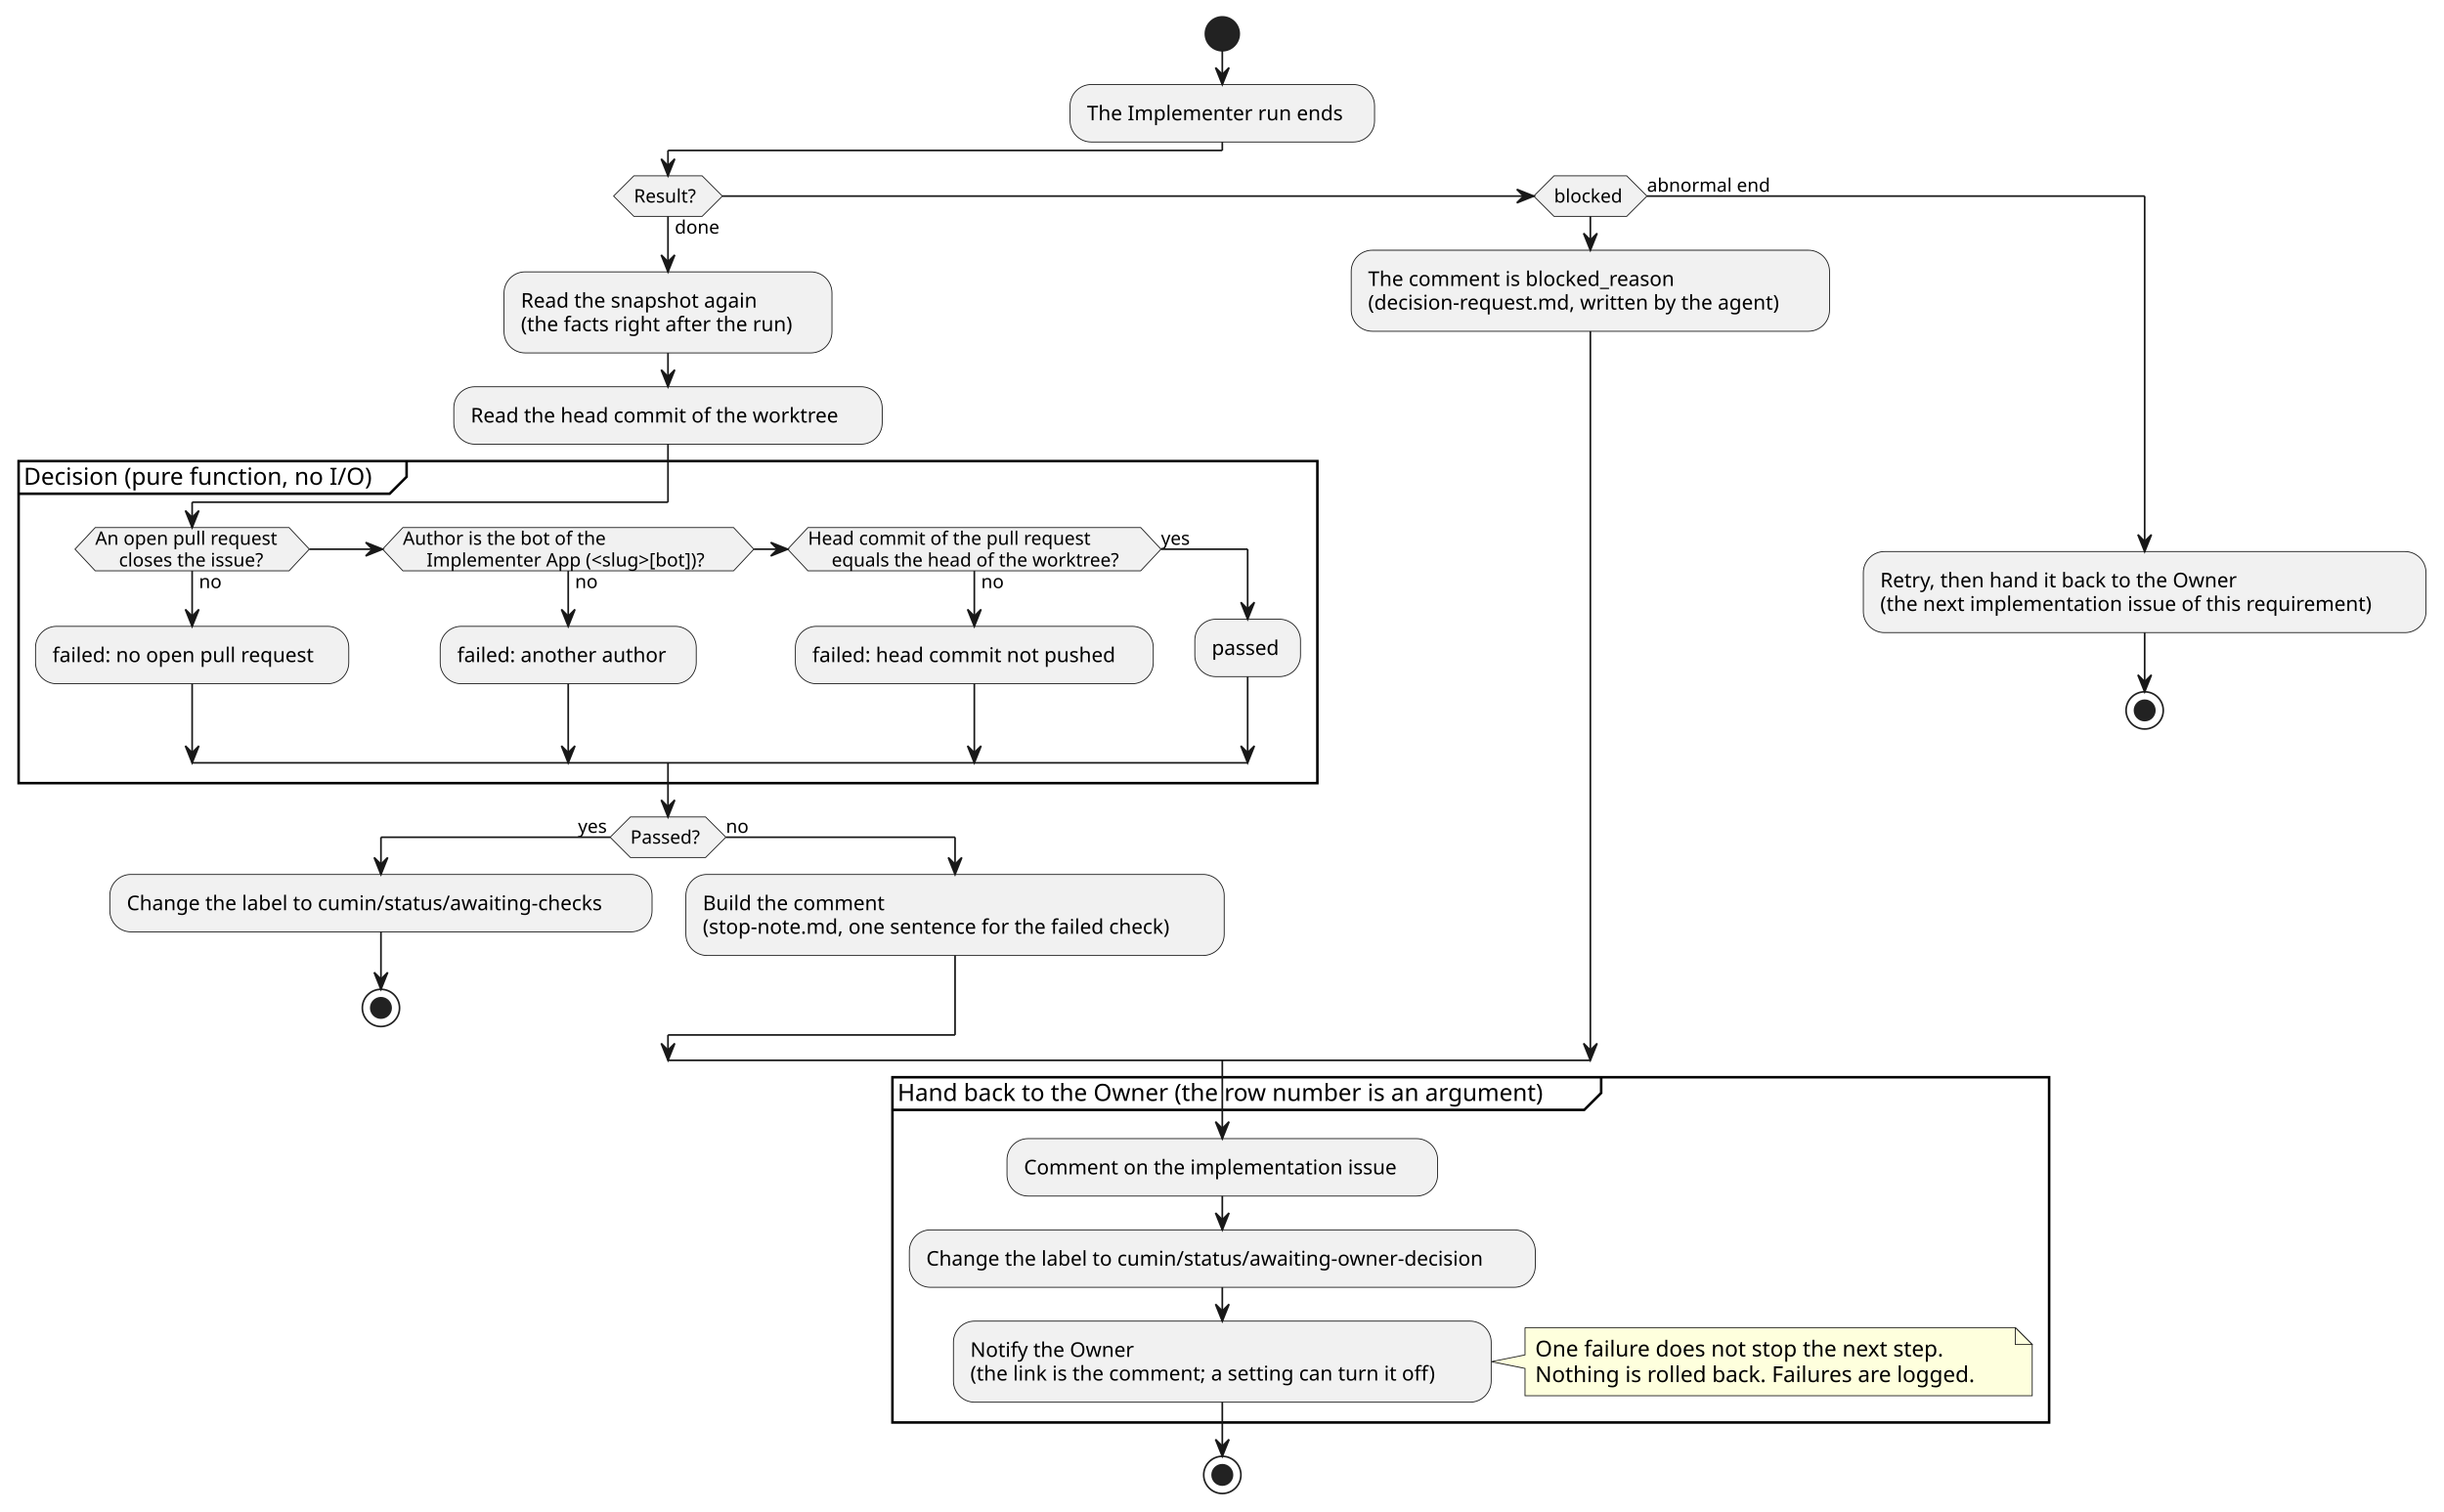
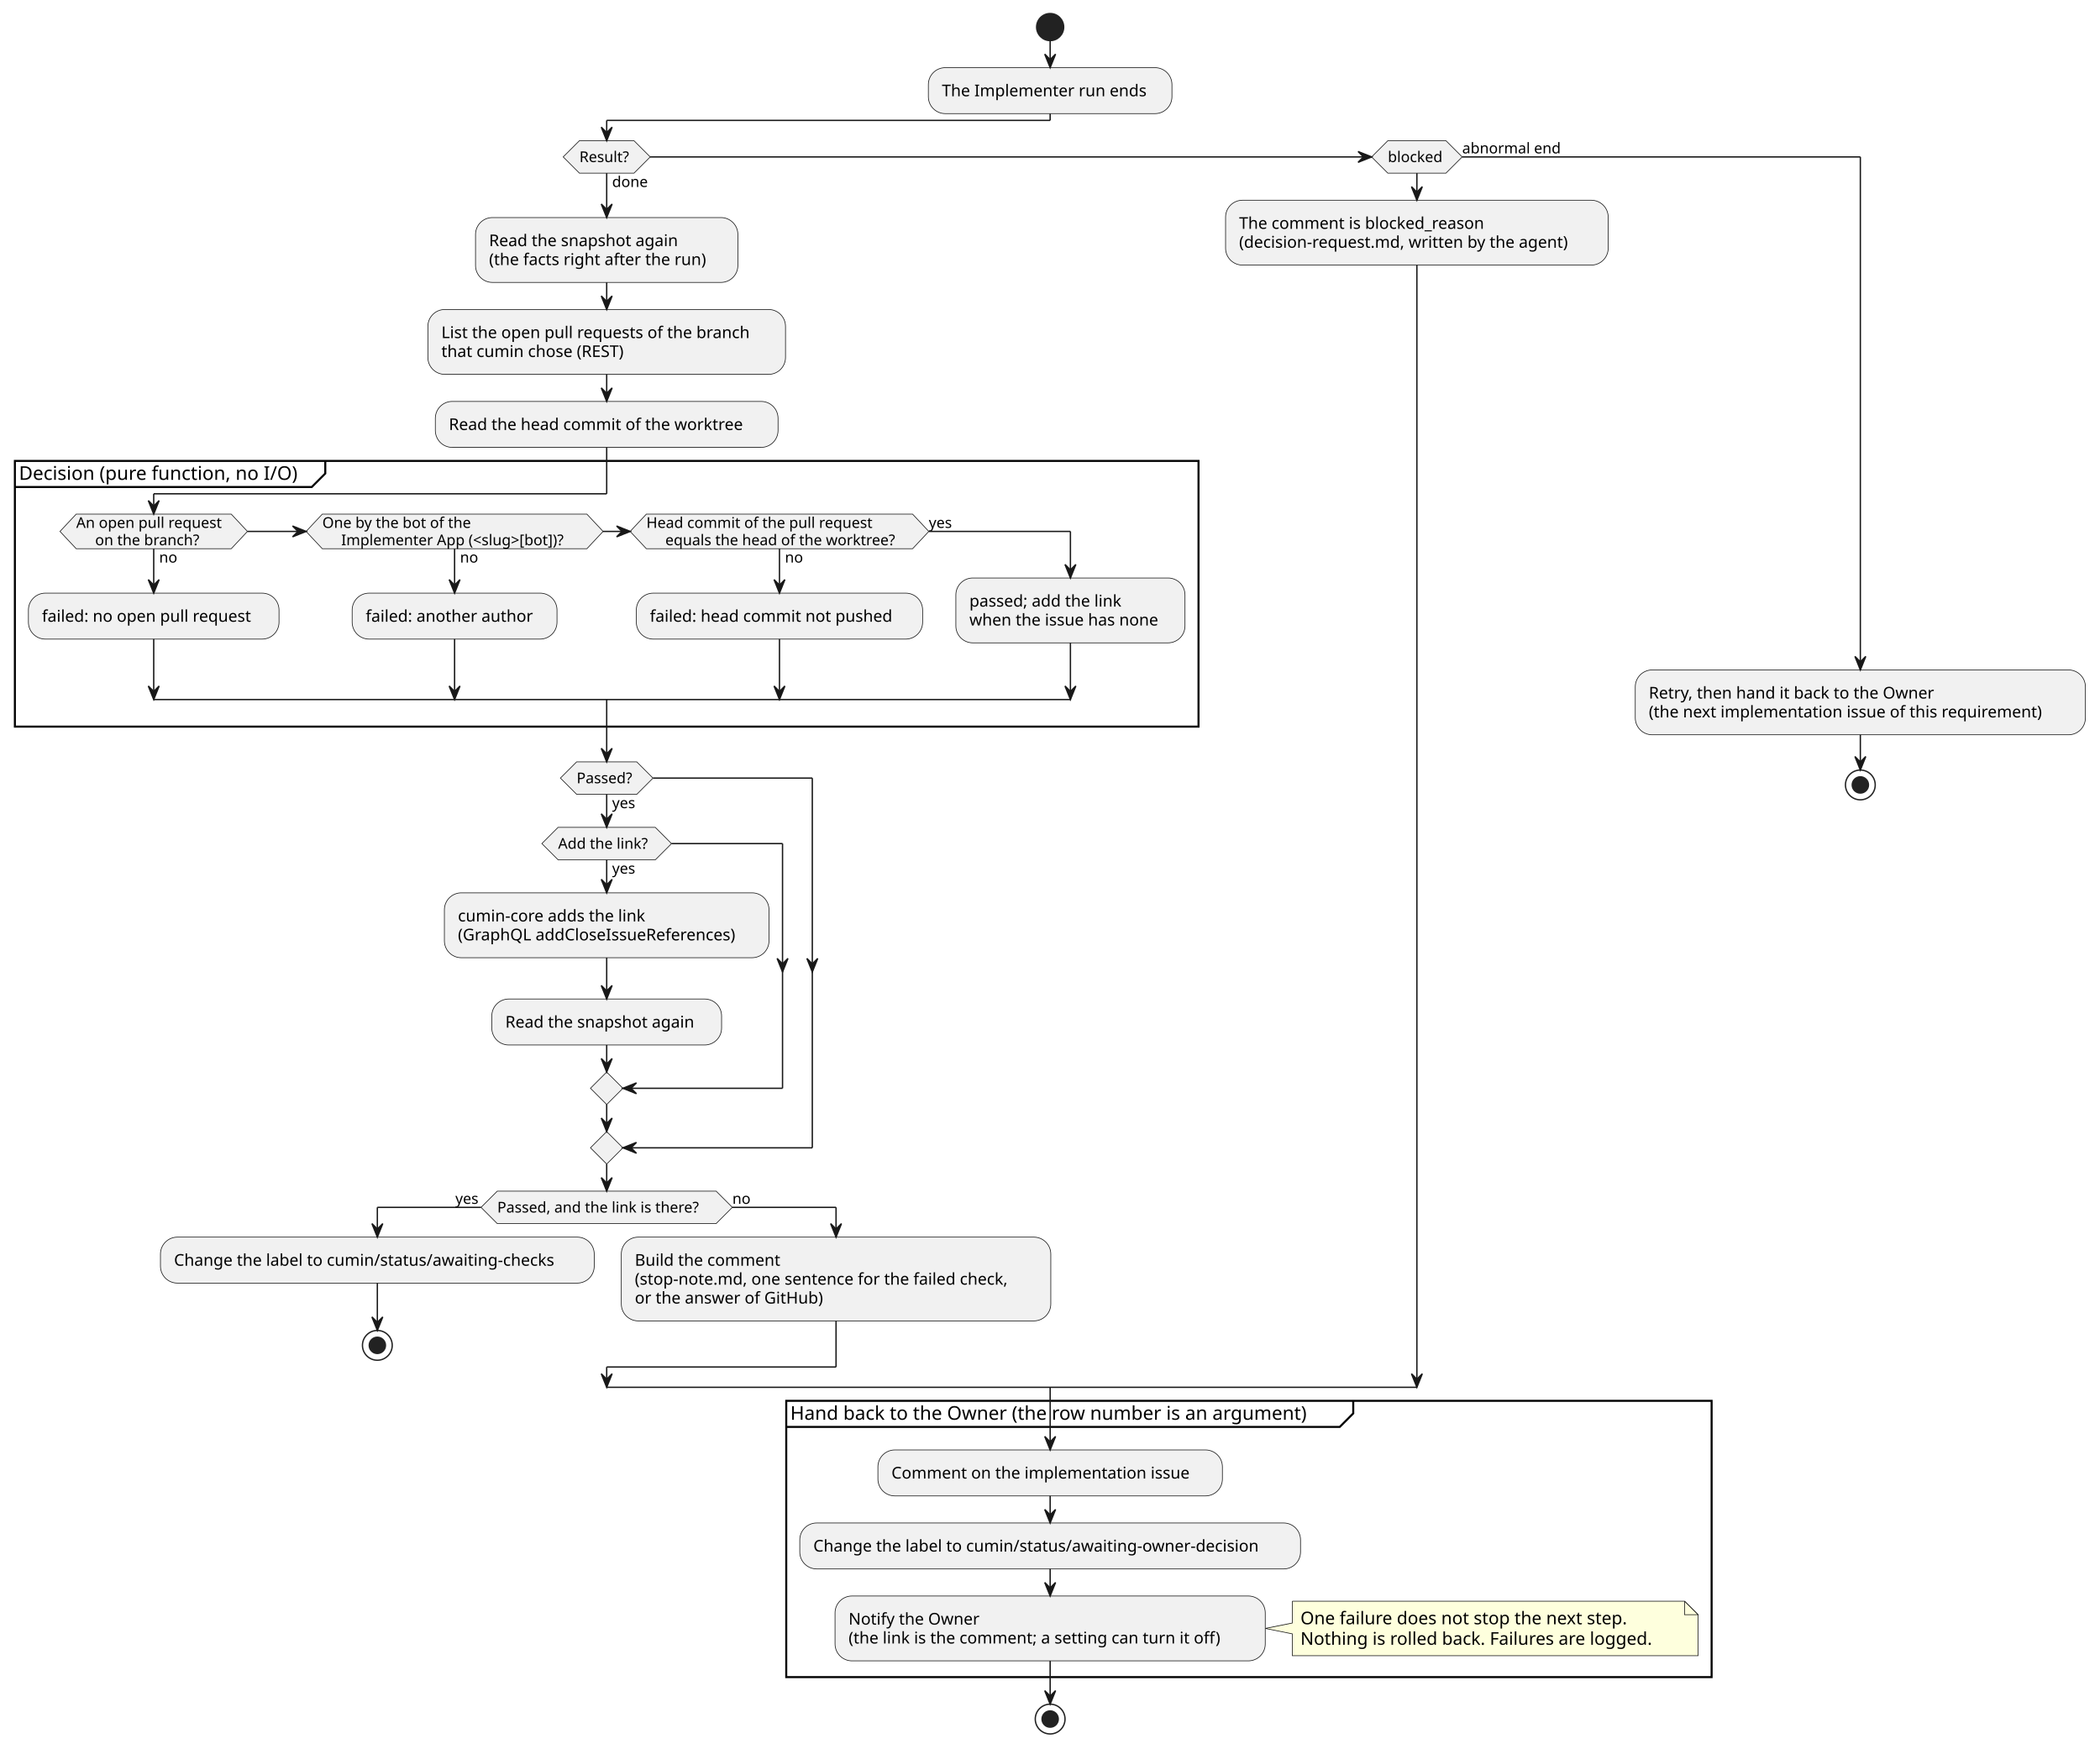
- <svg xmlns="http://www.w3.org/2000/svg" contentStyleType="text/css" data-diagram-type="ACTIVITY" height="894px" preserveAspectRatio="none" style="width:1445px;height:894px;background:#FFFFFF;" version="1.1" viewBox="0 0 1445 894" width="1445px" zoomAndPan="magnify">
+ <svg xmlns="http://www.w3.org/2000/svg" contentStyleType="text/css" data-diagram-type="ACTIVITY" height="1292px" preserveAspectRatio="none" style="width:1552px;height:1292px;background:#FFFFFF;" version="1.1" viewBox="0 0 1552 1292" width="1552px" zoomAndPan="magnify">
  <defs />
  <g>
-     <ellipse cx="722.683" cy="20" fill="#222222" rx="10" ry="10" style="stroke:#222222;stroke-width:1;" />
-     <rect fill="#F1F1F1" height="33.969" rx="12.5" ry="12.5" style="stroke:#181818;stroke-width:0.5;" width="180.025" x="632.67" y="50" />
-     <text fill="#000000" font-family="sans-serif" font-size="12" lengthAdjust="spacing" textLength="160.025" x="642.67" y="71.139">The Implementer run ends</text>
-     <polygon fill="#F1F1F1" points="374.789,103.969,415.11,103.969,427.11,115.969,415.11,127.969,374.789,127.969,362.789,115.969,374.789,103.969" style="stroke:#181818;stroke-width:0.5;" />
-     <text fill="#000000" font-family="sans-serif" font-size="11" lengthAdjust="spacing" textLength="27.452" x="398.95" y="138.179">done</text>
-     <text fill="#000000" font-family="sans-serif" font-size="11" lengthAdjust="spacing" textLength="40.321" x="374.789" y="119.777">Result?</text>
-     <rect fill="#F1F1F1" height="47.938" rx="12.5" ry="12.5" style="stroke:#181818;stroke-width:0.5;" width="193.894" x="298.002" y="160.773" />
-     <text fill="#000000" font-family="sans-serif" font-size="12" lengthAdjust="spacing" textLength="149.824" x="308.002" y="181.912">Read the snapshot again</text>
-     <text fill="#000000" font-family="sans-serif" font-size="12" lengthAdjust="spacing" textLength="173.894" x="308.002" y="195.881">(the facts right after the run)</text>
-     <rect fill="#F1F1F1" height="33.969" rx="12.5" ry="12.5" style="stroke:#181818;stroke-width:0.5;" width="253.291" x="268.304" y="228.711" />
-     <text fill="#000000" font-family="sans-serif" font-size="12" lengthAdjust="spacing" textLength="233.291" x="278.304" y="249.85">Read the head commit of the worktree</text>
-     <rect fill="none" height="190.438" style="stroke:#000000;stroke-width:1.5;" width="767.899" x="11" y="272.68" />
-     <path d="M240.399,272.68 L240.399,281.977 L230.399,291.977 L11,291.977" fill="none" style="stroke:#000000;stroke-width:1.5;" />
-     <text fill="#000000" font-family="sans-serif" font-size="14" lengthAdjust="spacing" textLength="219.399" x="14" y="286.675">Decision (pure function, no I/O)</text>
-     <polygon fill="#F1F1F1" points="56.325,311.977,170.886,311.977,182.886,324.781,170.886,337.586,56.325,337.586,44.325,324.781,56.325,311.977" style="stroke:#181818;stroke-width:0.5;" />
-     <text fill="#000000" font-family="sans-serif" font-size="11" lengthAdjust="spacing" textLength="13.702" x="117.606" y="347.796">no</text>
-     <text fill="#000000" font-family="sans-serif" font-size="11" lengthAdjust="spacing" textLength="114.56" x="56.325" y="322.187">An open pull request</text>
-     <text fill="#000000" font-family="sans-serif" font-size="11" lengthAdjust="spacing" textLength="93.205" x="70.312" y="334.992">closes the issue?</text>
-     <rect fill="#F1F1F1" height="33.969" rx="12.5" ry="12.5" style="stroke:#181818;stroke-width:0.5;" width="185.211" x="21" y="370.391" />
-     <text fill="#000000" font-family="sans-serif" font-size="12" lengthAdjust="spacing" textLength="165.211" x="31" y="391.529">failed: no open pull request</text>
-     <polygon fill="#F1F1F1" points="238.211,311.977,433.708,311.977,445.708,324.781,433.708,337.586,238.211,337.586,226.211,324.781,238.211,311.977" style="stroke:#181818;stroke-width:0.5;" />
-     <text fill="#000000" font-family="sans-serif" font-size="11" lengthAdjust="spacing" textLength="13.702" x="339.959" y="347.796">no</text>
-     <text fill="#000000" font-family="sans-serif" font-size="11" lengthAdjust="spacing" textLength="128.036" x="238.211" y="322.187">Author is the bot of the</text>
-     <text fill="#000000" font-family="sans-serif" font-size="11" lengthAdjust="spacing" textLength="181.511" x="252.197" y="334.992">Implementer App (&lt;slug&gt;[bot])?</text>
-     <rect fill="#F1F1F1" height="33.969" rx="12.5" ry="12.5" style="stroke:#181818;stroke-width:0.5;" width="151.391" x="260.264" y="370.391" />
-     <text fill="#000000" font-family="sans-serif" font-size="12" lengthAdjust="spacing" textLength="131.391" x="270.264" y="391.529">failed: another author</text>
-     <polygon fill="#F1F1F1" points="477.708,311.977,674.424,311.977,686.424,324.781,674.424,337.586,477.708,337.586,465.708,324.781,477.708,311.977" style="stroke:#181818;stroke-width:0.5;" />
-     <text fill="#000000" font-family="sans-serif" font-size="11" lengthAdjust="spacing" textLength="13.702" x="580.066" y="347.796">no</text>
-     <text fill="#000000" font-family="sans-serif" font-size="11" lengthAdjust="spacing" textLength="178.6" x="477.708" y="322.187">Head commit of the pull request</text>
-     <text fill="#000000" font-family="sans-serif" font-size="11" lengthAdjust="spacing" textLength="182.73" x="491.694" y="334.992">equals the head of the worktree?</text>
-     <text fill="#000000" font-family="sans-serif" font-size="11" lengthAdjust="spacing" textLength="19.008" x="686.424" y="322.187">yes</text>
-     <rect fill="#F1F1F1" height="33.969" rx="12.5" ry="12.5" style="stroke:#181818;stroke-width:0.5;" width="211.596" x="470.268" y="370.391" />
-     <text fill="#000000" font-family="sans-serif" font-size="12" lengthAdjust="spacing" textLength="191.596" x="480.268" y="391.529">failed: head commit not pushed</text>
-     <rect fill="#F1F1F1" height="33.969" rx="12.5" ry="12.5" style="stroke:#181818;stroke-width:0.5;" width="62.475" x="706.424" y="366.184" />
-     <text fill="#000000" font-family="sans-serif" font-size="12" lengthAdjust="spacing" textLength="42.475" x="716.424" y="387.322">passed</text>
-     <polygon fill="#F1F1F1" points="372.737,483.117,417.162,483.117,429.162,495.117,417.162,507.117,372.737,507.117,360.737,495.117,372.737,483.117" style="stroke:#181818;stroke-width:0.5;" />
-     <text fill="#000000" font-family="sans-serif" font-size="11" lengthAdjust="spacing" textLength="44.424" x="372.737" y="498.925">Passed?</text>
-     <text fill="#000000" font-family="sans-serif" font-size="11" lengthAdjust="spacing" textLength="19.008" x="341.729" y="492.523">yes</text>
-     <text fill="#000000" font-family="sans-serif" font-size="11" lengthAdjust="spacing" textLength="13.702" x="429.162" y="492.523">no</text>
-     <rect fill="#F1F1F1" height="33.969" rx="12.5" ry="12.5" style="stroke:#181818;stroke-width:0.5;" width="320.586" x="64.939" y="517.117" />
-     <text fill="#000000" font-family="sans-serif" font-size="12" lengthAdjust="spacing" textLength="300.586" x="74.939" y="538.256">Change the label to cumin/status/awaiting-checks</text>
-     <ellipse cx="225.232" cy="596.055" fill="none" rx="11" ry="11" style="stroke:#222222;stroke-width:1;" />
-     <ellipse cx="225.232" cy="596.055" fill="#222222" rx="6" ry="6" style="stroke:#222222;stroke-width:1;" />
-     <rect fill="#F1F1F1" height="47.938" rx="12.5" ry="12.5" style="stroke:#181818;stroke-width:0.5;" width="318.283" x="405.525" y="517.117" />
-     <text fill="#000000" font-family="sans-serif" font-size="12" lengthAdjust="spacing" textLength="114.457" x="415.525" y="538.256">Build the comment</text>
-     <text fill="#000000" font-family="sans-serif" font-size="12" lengthAdjust="spacing" textLength="298.283" x="415.525" y="552.225">(stop-note.md, one sentence for the failed check)</text>
-     <polygon fill="#F1F1F1" points="918.824,103.969,961.761,103.969,973.761,115.969,961.761,127.969,918.824,127.969,906.824,115.969,918.824,103.969" style="stroke:#181818;stroke-width:0.5;" />
-     <text fill="#000000" font-family="sans-serif" font-size="11" lengthAdjust="spacing" textLength="42.937" x="918.824" y="119.777">blocked</text>
-     <text fill="#000000" font-family="sans-serif" font-size="11" lengthAdjust="spacing" textLength="76.678" x="973.761" y="113.374">abnormal end</text>
-     <rect fill="#F1F1F1" height="47.938" rx="12.5" ry="12.5" style="stroke:#181818;stroke-width:0.5;" width="282.787" x="798.899" y="147.969" />
-     <text fill="#000000" font-family="sans-serif" font-size="12" lengthAdjust="spacing" textLength="194.068" x="808.899" y="169.107">The comment is blocked_reason</text>
-     <text fill="#000000" font-family="sans-serif" font-size="12" lengthAdjust="spacing" textLength="262.787" x="808.899" y="183.076">(decision-request.md, written by the agent)</text>
-     <rect fill="#F1F1F1" height="47.938" rx="12.5" ry="12.5" style="stroke:#181818;stroke-width:0.5;" width="332.68" x="1101.686" y="326.18" />
-     <text fill="#000000" font-family="sans-serif" font-size="12" lengthAdjust="spacing" textLength="227.935" x="1111.686" y="347.318">Retry, then hand it back to the Owner</text>
-     <text fill="#000000" font-family="sans-serif" font-size="12" lengthAdjust="spacing" textLength="312.68" x="1111.686" y="361.287">(the next implementation issue of this requirement)</text>
-     <ellipse cx="1268.026" cy="420.117" fill="none" rx="11" ry="11" style="stroke:#222222;stroke-width:1;" />
-     <ellipse cx="1268.026" cy="420.117" fill="#222222" rx="6" ry="6" style="stroke:#222222;stroke-width:1;" />
-     <rect fill="none" height="204.172" style="stroke:#000000;stroke-width:1.5;" width="683.89" x="527.646" y="637.055" />
-     <path d="M946.681,637.055 L946.681,646.352 L936.681,656.352 L527.646,656.352" fill="none" style="stroke:#000000;stroke-width:1.5;" />
-     <text fill="#000000" font-family="sans-serif" font-size="14" lengthAdjust="spacing" textLength="409.035" x="530.646" y="651.05">Hand back to the Owner (the row number is an argument)</text>
-     <rect fill="#F1F1F1" height="33.969" rx="12.5" ry="12.5" style="stroke:#181818;stroke-width:0.5;" width="254.598" x="595.384" y="673.352" />
-     <text fill="#000000" font-family="sans-serif" font-size="12" lengthAdjust="spacing" textLength="234.598" x="605.384" y="694.49">Comment on the implementation issue</text>
-     <rect fill="#F1F1F1" height="33.969" rx="12.5" ry="12.5" style="stroke:#181818;stroke-width:0.5;" width="370.074" x="537.646" y="727.32" />
-     <text fill="#000000" font-family="sans-serif" font-size="12" lengthAdjust="spacing" textLength="350.074" x="547.646" y="748.459">Change the label to cumin/status/awaiting-owner-decision</text>
-     <path d="M901.658,785.125 L901.658,801.258 L881.658,805.258 L901.658,809.258 L901.658,825.391 A0,0 0 0 0 901.658,825.391 L1201.535,825.391 A0,0 0 0 0 1201.535,825.391 L1201.535,795.125 L1191.535,785.125 L901.658,785.125 A0,0 0 0 0 901.658,785.125" fill="#FEFFDD" style="stroke:#181818;stroke-width:0.5;" />
-     <path d="M1191.535,785.125 L1191.535,795.125 L1201.535,795.125 L1191.535,785.125" fill="#FEFFDD" style="stroke:#181818;stroke-width:0.5;" />
-     <text fill="#000000" font-family="sans-serif" font-size="13" lengthAdjust="spacing" textLength="259.702" x="907.658" y="802.192">One failure does not stop the next step.</text>
-     <text fill="#000000" font-family="sans-serif" font-size="13" lengthAdjust="spacing" textLength="278.878" x="907.658" y="817.325">Nothing is rolled back. Failures are logged.</text>
-     <rect fill="#F1F1F1" height="47.938" rx="12.5" ry="12.5" style="stroke:#181818;stroke-width:0.5;" width="317.949" x="563.708" y="781.289" />
-     <text fill="#000000" font-family="sans-serif" font-size="12" lengthAdjust="spacing" textLength="102.188" x="573.708" y="802.428">Notify the Owner</text>
-     <text fill="#000000" font-family="sans-serif" font-size="12" lengthAdjust="spacing" textLength="297.949" x="573.708" y="816.396">(the link is the comment; a setting can turn it off)</text>
-     <ellipse cx="722.683" cy="872.227" fill="none" rx="11" ry="11" style="stroke:#222222;stroke-width:1;" />
-     <ellipse cx="722.683" cy="872.227" fill="#222222" rx="6" ry="6" style="stroke:#222222;stroke-width:1;" />
-     <line style="stroke:#181818;stroke-width:1;" x1="722.683" x2="722.683" y1="30" y2="50" />
-     <polygon fill="#181818" points="718.683,40,722.683,50,726.683,40,722.683,44" style="stroke:#181818;stroke-width:1;" />
-     <line style="stroke:#181818;stroke-width:1;" x1="394.95" x2="394.95" y1="208.711" y2="228.711" />
-     <polygon fill="#181818" points="390.95,218.711,394.95,228.711,398.95,218.711,394.95,222.711" style="stroke:#181818;stroke-width:1;" />
-     <line style="stroke:#181818;stroke-width:1;" x1="113.606" x2="113.606" y1="337.586" y2="370.391" />
-     <polygon fill="#181818" points="109.606,360.391,113.606,370.391,117.606,360.391,113.606,364.391" style="stroke:#181818;stroke-width:1;" />
-     <line style="stroke:#181818;stroke-width:1;" x1="113.606" x2="113.606" y1="404.359" y2="451.117" />
-     <polygon fill="#181818" points="109.606,441.117,113.606,451.117,117.606,441.117,113.606,445.117" style="stroke:#181818;stroke-width:1;" />
-     <line style="stroke:#181818;stroke-width:1;" x1="335.959" x2="335.959" y1="337.586" y2="370.391" />
-     <polygon fill="#181818" points="331.959,360.391,335.959,370.391,339.959,360.391,335.959,364.391" style="stroke:#181818;stroke-width:1;" />
-     <line style="stroke:#181818;stroke-width:1;" x1="335.959" x2="335.959" y1="404.359" y2="451.117" />
-     <polygon fill="#181818" points="331.959,441.117,335.959,451.117,339.959,441.117,335.959,445.117" style="stroke:#181818;stroke-width:1;" />
-     <line style="stroke:#181818;stroke-width:1;" x1="576.066" x2="576.066" y1="337.586" y2="370.391" />
-     <polygon fill="#181818" points="572.066,360.391,576.066,370.391,580.066,360.391,576.066,364.391" style="stroke:#181818;stroke-width:1;" />
-     <line style="stroke:#181818;stroke-width:1;" x1="576.066" x2="576.066" y1="404.359" y2="451.117" />
-     <polygon fill="#181818" points="572.066,441.117,576.066,451.117,580.066,441.117,576.066,445.117" style="stroke:#181818;stroke-width:1;" />
-     <line style="stroke:#181818;stroke-width:1;" x1="182.886" x2="226.211" y1="324.781" y2="324.781" />
-     <polygon fill="#181818" points="216.211,320.781,226.211,324.781,216.211,328.781,220.211,324.781" style="stroke:#181818;stroke-width:1;" />
-     <line style="stroke:#181818;stroke-width:1;" x1="445.708" x2="465.708" y1="324.781" y2="324.781" />
-     <polygon fill="#181818" points="455.708,320.781,465.708,324.781,455.708,328.781,459.708,324.781" style="stroke:#181818;stroke-width:1;" />
-     <line style="stroke:#181818;stroke-width:1;" x1="394.95" x2="394.95" y1="262.68" y2="296.977" />
-     <line style="stroke:#181818;stroke-width:1;" x1="394.95" x2="113.606" y1="296.977" y2="296.977" />
-     <line style="stroke:#181818;stroke-width:1;" x1="113.606" x2="113.606" y1="296.977" y2="311.977" />
-     <polygon fill="#181818" points="109.606,301.977,113.606,311.977,117.606,301.977,113.606,305.977" style="stroke:#181818;stroke-width:1;" />
-     <line style="stroke:#181818;stroke-width:1;" x1="686.424" x2="737.662" y1="324.781" y2="324.781" />
-     <line style="stroke:#181818;stroke-width:1;" x1="737.662" x2="737.662" y1="324.781" y2="366.184" />
-     <polygon fill="#181818" points="733.662,356.184,737.662,366.184,741.662,356.184,737.662,360.184" style="stroke:#181818;stroke-width:1;" />
-     <line style="stroke:#181818;stroke-width:1;" x1="737.662" x2="737.662" y1="400.152" y2="451.117" />
-     <polygon fill="#181818" points="733.662,441.117,737.662,451.117,741.662,441.117,737.662,445.117" style="stroke:#181818;stroke-width:1;" />
-     <line style="stroke:#181818;stroke-width:1;" x1="113.606" x2="737.662" y1="451.117" y2="451.117" />
-     <line style="stroke:#181818;stroke-width:1;" x1="225.232" x2="225.232" y1="551.086" y2="585.055" />
-     <polygon fill="#181818" points="221.232,575.055,225.232,585.055,229.232,575.055,225.232,579.055" style="stroke:#181818;stroke-width:1;" />
-     <line style="stroke:#181818;stroke-width:1;" x1="360.737" x2="225.232" y1="495.117" y2="495.117" />
-     <line style="stroke:#181818;stroke-width:1;" x1="225.232" x2="225.232" y1="495.117" y2="517.117" />
-     <polygon fill="#181818" points="221.232,507.117,225.232,517.117,229.232,507.117,225.232,511.117" style="stroke:#181818;stroke-width:1;" />
-     <line style="stroke:#181818;stroke-width:1;" x1="429.162" x2="564.667" y1="495.117" y2="495.117" />
-     <line style="stroke:#181818;stroke-width:1;" x1="564.667" x2="564.667" y1="495.117" y2="517.117" />
-     <polygon fill="#181818" points="560.667,507.117,564.667,517.117,568.667,507.117,564.667,511.117" style="stroke:#181818;stroke-width:1;" />
-     <line style="stroke:#181818;stroke-width:1;" x1="564.667" x2="564.667" y1="565.055" y2="612.055" />
-     <line style="stroke:#181818;stroke-width:1;" x1="564.667" x2="394.95" y1="612.055" y2="612.055" />
-     <line style="stroke:#181818;stroke-width:1;" x1="394.95" x2="394.95" y1="612.055" y2="627.055" />
-     <polygon fill="#181818" points="390.95,617.055,394.95,627.055,398.95,617.055,394.95,621.055" style="stroke:#181818;stroke-width:1;" />
-     <line style="stroke:#181818;stroke-width:1;" x1="394.95" x2="394.95" y1="451.117" y2="483.117" />
-     <polygon fill="#181818" points="390.95,473.117,394.95,483.117,398.95,473.117,394.95,477.117" style="stroke:#181818;stroke-width:1;" />
-     <line style="stroke:#181818;stroke-width:1;" x1="1268.026" x2="1268.026" y1="374.117" y2="409.117" />
-     <polygon fill="#181818" points="1264.026,399.117,1268.026,409.117,1272.026,399.117,1268.026,403.117" style="stroke:#181818;stroke-width:1;" />
-     <line style="stroke:#181818;stroke-width:1;" x1="394.95" x2="394.95" y1="127.969" y2="160.773" />
-     <polygon fill="#181818" points="390.95,150.773,394.95,160.773,398.95,150.773,394.95,154.773" style="stroke:#181818;stroke-width:1;" />
-     <line style="stroke:#181818;stroke-width:1;" x1="940.293" x2="940.293" y1="127.969" y2="147.969" />
-     <polygon fill="#181818" points="936.293,137.969,940.293,147.969,944.293,137.969,940.293,141.969" style="stroke:#181818;stroke-width:1;" />
-     <line style="stroke:#181818;stroke-width:1;" x1="940.293" x2="940.293" y1="195.906" y2="627.055" />
-     <polygon fill="#181818" points="936.293,617.055,940.293,627.055,944.293,617.055,940.293,621.055" style="stroke:#181818;stroke-width:1;" />
-     <line style="stroke:#181818;stroke-width:1;" x1="427.11" x2="906.824" y1="115.969" y2="115.969" />
-     <polygon fill="#181818" points="896.824,111.969,906.824,115.969,896.824,119.969,900.824,115.969" style="stroke:#181818;stroke-width:1;" />
-     <line style="stroke:#181818;stroke-width:1;" x1="722.683" x2="722.683" y1="83.969" y2="88.969" />
-     <line style="stroke:#181818;stroke-width:1;" x1="722.683" x2="394.95" y1="88.969" y2="88.969" />
-     <line style="stroke:#181818;stroke-width:1;" x1="394.95" x2="394.95" y1="88.969" y2="103.969" />
-     <polygon fill="#181818" points="390.95,93.969,394.95,103.969,398.95,93.969,394.95,97.969" style="stroke:#181818;stroke-width:1;" />
-     <line style="stroke:#181818;stroke-width:1;" x1="973.761" x2="1268.026" y1="115.969" y2="115.969" />
-     <line style="stroke:#181818;stroke-width:1;" x1="1268.026" x2="1268.026" y1="115.969" y2="326.18" />
-     <polygon fill="#181818" points="1264.026,316.18,1268.026,326.18,1272.026,316.18,1268.026,320.18" style="stroke:#181818;stroke-width:1;" />
-     <line style="stroke:#181818;stroke-width:1;" x1="394.95" x2="940.293" y1="627.055" y2="627.055" />
-     <line style="stroke:#181818;stroke-width:1;" x1="722.683" x2="722.683" y1="707.32" y2="727.32" />
-     <polygon fill="#181818" points="718.683,717.32,722.683,727.32,726.683,717.32,722.683,721.32" style="stroke:#181818;stroke-width:1;" />
-     <line style="stroke:#181818;stroke-width:1;" x1="722.683" x2="722.683" y1="761.289" y2="781.289" />
-     <polygon fill="#181818" points="718.683,771.289,722.683,781.289,726.683,771.289,722.683,775.289" style="stroke:#181818;stroke-width:1;" />
-     <line style="stroke:#181818;stroke-width:1;" x1="722.683" x2="722.683" y1="627.055" y2="673.352" />
-     <polygon fill="#181818" points="718.683,663.352,722.683,673.352,726.683,663.352,722.683,667.352" style="stroke:#181818;stroke-width:1;" />
-     <line style="stroke:#181818;stroke-width:1;" x1="722.683" x2="722.683" y1="829.227" y2="861.227" />
-     <polygon fill="#181818" points="718.683,851.227,722.683,861.227,726.683,851.227,722.683,855.227" style="stroke:#181818;stroke-width:1;" />
+     <ellipse cx="776.112" cy="20" fill="#222222" rx="10" ry="10" style="stroke:#222222;stroke-width:1;" />
+     <rect fill="#F1F1F1" height="33.969" rx="12.5" ry="12.5" style="stroke:#181818;stroke-width:0.5;" width="180.025" x="686.099" y="50" />
+     <text fill="#000000" font-family="sans-serif" font-size="12" lengthAdjust="spacing" textLength="160.025" x="696.099" y="71.139">The Implementer run ends</text>
+     <polygon fill="#F1F1F1" points="428.218,103.969,468.539,103.969,480.539,115.969,468.539,127.969,428.218,127.969,416.218,115.969,428.218,103.969" style="stroke:#181818;stroke-width:0.5;" />
+     <text fill="#000000" font-family="sans-serif" font-size="11" lengthAdjust="spacing" textLength="27.452" x="452.378" y="138.179">done</text>
+     <text fill="#000000" font-family="sans-serif" font-size="11" lengthAdjust="spacing" textLength="40.321" x="428.218" y="119.777">Result?</text>
+     <rect fill="#F1F1F1" height="47.938" rx="12.5" ry="12.5" style="stroke:#181818;stroke-width:0.5;" width="193.894" x="351.431" y="160.773" />
+     <text fill="#000000" font-family="sans-serif" font-size="12" lengthAdjust="spacing" textLength="149.824" x="361.431" y="181.912">Read the snapshot again</text>
+     <text fill="#000000" font-family="sans-serif" font-size="12" lengthAdjust="spacing" textLength="173.894" x="361.431" y="195.881">(the facts right after the run)</text>
+     <rect fill="#F1F1F1" height="47.938" rx="12.5" ry="12.5" style="stroke:#181818;stroke-width:0.5;" width="264.312" x="316.222" y="228.711" />
+     <text fill="#000000" font-family="sans-serif" font-size="12" lengthAdjust="spacing" textLength="244.312" x="326.222" y="249.85">List the open pull requests of the branch</text>
+     <text fill="#000000" font-family="sans-serif" font-size="12" lengthAdjust="spacing" textLength="148.055" x="326.222" y="263.818">that cumin chose (REST)</text>
+     <rect fill="#F1F1F1" height="33.969" rx="12.5" ry="12.5" style="stroke:#181818;stroke-width:0.5;" width="253.291" x="321.733" y="296.648" />
+     <text fill="#000000" font-family="sans-serif" font-size="12" lengthAdjust="spacing" textLength="233.291" x="331.733" y="317.787">Read the head commit of the worktree</text>
+     <rect fill="none" height="196.348" style="stroke:#000000;stroke-width:1.5;" width="874.756" x="11" y="340.617" />
+     <path d="M240.399,340.617 L240.399,349.914 L230.399,359.914 L11,359.914" fill="none" style="stroke:#000000;stroke-width:1.5;" />
+     <text fill="#000000" font-family="sans-serif" font-size="14" lengthAdjust="spacing" textLength="219.399" x="14" y="354.612">Decision (pure function, no I/O)</text>
+     <polygon fill="#F1F1F1" points="56.325,379.914,170.886,379.914,182.886,392.719,170.886,405.523,56.325,405.523,44.325,392.719,56.325,379.914" style="stroke:#181818;stroke-width:0.5;" />
+     <text fill="#000000" font-family="sans-serif" font-size="11" lengthAdjust="spacing" textLength="13.702" x="117.606" y="415.734">no</text>
+     <text fill="#000000" font-family="sans-serif" font-size="11" lengthAdjust="spacing" textLength="114.56" x="56.325" y="390.125">An open pull request</text>
+     <text fill="#000000" font-family="sans-serif" font-size="11" lengthAdjust="spacing" textLength="82.822" x="70.312" y="402.929">on the branch?</text>
+     <rect fill="#F1F1F1" height="33.969" rx="12.5" ry="12.5" style="stroke:#181818;stroke-width:0.5;" width="185.211" x="21" y="438.328" />
+     <text fill="#000000" font-family="sans-serif" font-size="12" lengthAdjust="spacing" textLength="165.211" x="31" y="459.467">failed: no open pull request</text>
+     <polygon fill="#F1F1F1" points="238.211,379.914,433.708,379.914,445.708,392.719,433.708,405.523,238.211,405.523,226.211,392.719,238.211,379.914" style="stroke:#181818;stroke-width:0.5;" />
+     <text fill="#000000" font-family="sans-serif" font-size="11" lengthAdjust="spacing" textLength="13.702" x="339.959" y="415.734">no</text>
+     <text fill="#000000" font-family="sans-serif" font-size="11" lengthAdjust="spacing" textLength="118.105" x="238.211" y="390.125">One by the bot of the</text>
+     <text fill="#000000" font-family="sans-serif" font-size="11" lengthAdjust="spacing" textLength="181.511" x="252.197" y="402.929">Implementer App (&lt;slug&gt;[bot])?</text>
+     <rect fill="#F1F1F1" height="33.969" rx="12.5" ry="12.5" style="stroke:#181818;stroke-width:0.5;" width="151.391" x="260.264" y="438.328" />
+     <text fill="#000000" font-family="sans-serif" font-size="12" lengthAdjust="spacing" textLength="131.391" x="270.264" y="459.467">failed: another author</text>
+     <polygon fill="#F1F1F1" points="477.708,379.914,674.424,379.914,686.424,392.719,674.424,405.523,477.708,405.523,465.708,392.719,477.708,379.914" style="stroke:#181818;stroke-width:0.5;" />
+     <text fill="#000000" font-family="sans-serif" font-size="11" lengthAdjust="spacing" textLength="13.702" x="580.066" y="415.734">no</text>
+     <text fill="#000000" font-family="sans-serif" font-size="11" lengthAdjust="spacing" textLength="178.6" x="477.708" y="390.125">Head commit of the pull request</text>
+     <text fill="#000000" font-family="sans-serif" font-size="11" lengthAdjust="spacing" textLength="182.73" x="491.694" y="402.929">equals the head of the worktree?</text>
+     <text fill="#000000" font-family="sans-serif" font-size="11" lengthAdjust="spacing" textLength="19.008" x="686.424" y="390.125">yes</text>
+     <rect fill="#F1F1F1" height="33.969" rx="12.5" ry="12.5" style="stroke:#181818;stroke-width:0.5;" width="211.596" x="470.268" y="438.328" />
+     <text fill="#000000" font-family="sans-serif" font-size="12" lengthAdjust="spacing" textLength="191.596" x="480.268" y="459.467">failed: head commit not pushed</text>
+     <rect fill="#F1F1F1" height="47.938" rx="12.5" ry="12.5" style="stroke:#181818;stroke-width:0.5;" width="169.332" x="706.424" y="427.137" />
+     <text fill="#000000" font-family="sans-serif" font-size="12" lengthAdjust="spacing" textLength="121.465" x="716.424" y="448.275">passed; add the link</text>
+     <text fill="#000000" font-family="sans-serif" font-size="12" lengthAdjust="spacing" textLength="149.332" x="716.424" y="462.244">when the issue has none</text>
+     <rect fill="#F1F1F1" height="47.938" rx="12.5" ry="12.5" style="stroke:#181818;stroke-width:0.5;" width="239.908" x="328.424" y="659.816" />
+     <text fill="#000000" font-family="sans-serif" font-size="12" lengthAdjust="spacing" textLength="148.617" x="338.424" y="680.955">cumin-core adds the link</text>
+     <text fill="#000000" font-family="sans-serif" font-size="12" lengthAdjust="spacing" textLength="219.908" x="338.424" y="694.924">(GraphQL addCloseIssueReferences)</text>
+     <rect fill="#F1F1F1" height="33.969" rx="12.5" ry="12.5" style="stroke:#181818;stroke-width:0.5;" width="169.824" x="363.466" y="738.269" />
+     <text fill="#000000" font-family="sans-serif" font-size="12" lengthAdjust="spacing" textLength="149.824" x="373.466" y="759.408">Read the snapshot again</text>
+     <polygon fill="#F1F1F1" points="412.464,611.414,484.292,611.414,496.292,623.414,484.292,635.414,412.464,635.414,400.464,623.414,412.464,611.414" style="stroke:#181818;stroke-width:0.5;" />
+     <text fill="#000000" font-family="sans-serif" font-size="11" lengthAdjust="spacing" textLength="19.008" x="452.378" y="645.625">yes</text>
+     <text fill="#000000" font-family="sans-serif" font-size="11" lengthAdjust="spacing" textLength="71.828" x="412.464" y="627.222">Add the link?</text>
+     <polygon fill="#F1F1F1" points="448.378,792.238,460.378,804.238,448.378,816.238,436.378,804.238,448.378,792.238" style="stroke:#181818;stroke-width:0.5;" />
+     <polygon fill="#F1F1F1" points="426.166,563.012,470.59,563.012,482.59,575.012,470.59,587.012,426.166,587.012,414.166,575.012,426.166,563.012" style="stroke:#181818;stroke-width:0.5;" />
+     <text fill="#000000" font-family="sans-serif" font-size="11" lengthAdjust="spacing" textLength="19.008" x="452.378" y="597.222">yes</text>
+     <text fill="#000000" font-family="sans-serif" font-size="11" lengthAdjust="spacing" textLength="44.424" x="426.166" y="578.82">Passed?</text>
+     <polygon fill="#F1F1F1" points="448.378,836.238,460.378,848.238,448.378,860.238,436.378,848.238,448.378,836.238" style="stroke:#181818;stroke-width:0.5;" />
+     <polygon fill="#F1F1F1" points="367.511,880.238,529.245,880.238,541.245,892.238,529.245,904.238,367.511,904.238,355.511,892.238,367.511,880.238" style="stroke:#181818;stroke-width:0.5;" />
+     <text fill="#000000" font-family="sans-serif" font-size="11" lengthAdjust="spacing" textLength="161.734" x="367.511" y="896.046">Passed, and the link is there?</text>
+     <text fill="#000000" font-family="sans-serif" font-size="11" lengthAdjust="spacing" textLength="19.008" x="336.503" y="889.644">yes</text>
+     <text fill="#000000" font-family="sans-serif" font-size="11" lengthAdjust="spacing" textLength="13.702" x="541.245" y="889.644">no</text>
+     <rect fill="#F1F1F1" height="33.969" rx="12.5" ry="12.5" style="stroke:#181818;stroke-width:0.5;" width="320.586" x="118.585" y="914.238" />
+     <text fill="#000000" font-family="sans-serif" font-size="12" lengthAdjust="spacing" textLength="300.586" x="128.585" y="935.377">Change the label to cumin/status/awaiting-checks</text>
+     <ellipse cx="278.878" cy="994.207" fill="none" rx="11" ry="11" style="stroke:#222222;stroke-width:1;" />
+     <ellipse cx="278.878" cy="994.207" fill="#222222" rx="6" ry="6" style="stroke:#222222;stroke-width:1;" />
+     <rect fill="#F1F1F1" height="61.906" rx="12.5" ry="12.5" style="stroke:#181818;stroke-width:0.5;" width="317.416" x="459.171" y="914.238" />
+     <text fill="#000000" font-family="sans-serif" font-size="12" lengthAdjust="spacing" textLength="114.457" x="469.171" y="935.377">Build the comment</text>
+     <text fill="#000000" font-family="sans-serif" font-size="12" lengthAdjust="spacing" textLength="297.416" x="469.171" y="949.346">(stop-note.md, one sentence for the failed check,</text>
+     <text fill="#000000" font-family="sans-serif" font-size="12" lengthAdjust="spacing" textLength="148.4" x="469.171" y="963.314">or the answer of GitHub)</text>
+     <polygon fill="#F1F1F1" points="1025.682,103.969,1068.618,103.969,1080.618,115.969,1068.618,127.969,1025.682,127.969,1013.682,115.969,1025.682,103.969" style="stroke:#181818;stroke-width:0.5;" />
+     <text fill="#000000" font-family="sans-serif" font-size="11" lengthAdjust="spacing" textLength="42.937" x="1025.682" y="119.777">blocked</text>
+     <text fill="#000000" font-family="sans-serif" font-size="11" lengthAdjust="spacing" textLength="76.678" x="1080.618" y="113.374">abnormal end</text>
+     <rect fill="#F1F1F1" height="47.938" rx="12.5" ry="12.5" style="stroke:#181818;stroke-width:0.5;" width="282.787" x="905.756" y="147.969" />
+     <text fill="#000000" font-family="sans-serif" font-size="12" lengthAdjust="spacing" textLength="194.068" x="915.756" y="169.107">The comment is blocked_reason</text>
+     <text fill="#000000" font-family="sans-serif" font-size="12" lengthAdjust="spacing" textLength="262.787" x="915.756" y="183.076">(decision-request.md, written by the agent)</text>
+     <rect fill="#F1F1F1" height="47.938" rx="12.5" ry="12.5" style="stroke:#181818;stroke-width:0.5;" width="332.68" x="1208.543" y="495.074" />
+     <text fill="#000000" font-family="sans-serif" font-size="12" lengthAdjust="spacing" textLength="227.935" x="1218.543" y="516.213">Retry, then hand it back to the Owner</text>
+     <text fill="#000000" font-family="sans-serif" font-size="12" lengthAdjust="spacing" textLength="312.68" x="1218.543" y="530.182">(the next implementation issue of this requirement)</text>
+     <ellipse cx="1374.883" cy="580.059" fill="none" rx="11" ry="11" style="stroke:#222222;stroke-width:1;" />
+     <ellipse cx="1374.883" cy="580.059" fill="#222222" rx="6" ry="6" style="stroke:#222222;stroke-width:1;" />
+     <rect fill="none" height="204.172" style="stroke:#000000;stroke-width:1.5;" width="683.89" x="581.074" y="1035.207" />
+     <path d="M1000.11,1035.207 L1000.11,1044.504 L990.11,1054.504 L581.074,1054.504" fill="none" style="stroke:#000000;stroke-width:1.5;" />
+     <text fill="#000000" font-family="sans-serif" font-size="14" lengthAdjust="spacing" textLength="409.035" x="584.074" y="1049.202">Hand back to the Owner (the row number is an argument)</text>
+     <rect fill="#F1F1F1" height="33.969" rx="12.5" ry="12.5" style="stroke:#181818;stroke-width:0.5;" width="254.598" x="648.813" y="1071.504" />
+     <text fill="#000000" font-family="sans-serif" font-size="12" lengthAdjust="spacing" textLength="234.598" x="658.813" y="1092.643">Comment on the implementation issue</text>
+     <rect fill="#F1F1F1" height="33.969" rx="12.5" ry="12.5" style="stroke:#181818;stroke-width:0.5;" width="370.074" x="591.074" y="1125.473" />
+     <text fill="#000000" font-family="sans-serif" font-size="12" lengthAdjust="spacing" textLength="350.074" x="601.074" y="1146.611">Change the label to cumin/status/awaiting-owner-decision</text>
+     <path d="M955.086,1183.277 L955.086,1199.41 L935.086,1203.41 L955.086,1207.41 L955.086,1223.543 A0,0 0 0 0 955.086,1223.543 L1254.964,1223.543 A0,0 0 0 0 1254.964,1223.543 L1254.964,1193.277 L1244.964,1183.277 L955.086,1183.277 A0,0 0 0 0 955.086,1183.277" fill="#FEFFDD" style="stroke:#181818;stroke-width:0.5;" />
+     <path d="M1244.964,1183.277 L1244.964,1193.277 L1254.964,1193.277 L1244.964,1183.277" fill="#FEFFDD" style="stroke:#181818;stroke-width:0.5;" />
+     <text fill="#000000" font-family="sans-serif" font-size="13" lengthAdjust="spacing" textLength="259.702" x="961.086" y="1200.344">One failure does not stop the next step.</text>
+     <text fill="#000000" font-family="sans-serif" font-size="13" lengthAdjust="spacing" textLength="278.878" x="961.086" y="1215.477">Nothing is rolled back. Failures are logged.</text>
+     <rect fill="#F1F1F1" height="47.938" rx="12.5" ry="12.5" style="stroke:#181818;stroke-width:0.5;" width="317.949" x="617.137" y="1179.441" />
+     <text fill="#000000" font-family="sans-serif" font-size="12" lengthAdjust="spacing" textLength="102.188" x="627.137" y="1200.58">Notify the Owner</text>
+     <text fill="#000000" font-family="sans-serif" font-size="12" lengthAdjust="spacing" textLength="297.949" x="627.137" y="1214.549">(the link is the comment; a setting can turn it off)</text>
+     <ellipse cx="776.112" cy="1270.379" fill="none" rx="11" ry="11" style="stroke:#222222;stroke-width:1;" />
+     <ellipse cx="776.112" cy="1270.379" fill="#222222" rx="6" ry="6" style="stroke:#222222;stroke-width:1;" />
+     <line style="stroke:#181818;stroke-width:1;" x1="776.112" x2="776.112" y1="30" y2="50" />
+     <polygon fill="#181818" points="772.112,40,776.112,50,780.112,40,776.112,44" style="stroke:#181818;stroke-width:1;" />
+     <line style="stroke:#181818;stroke-width:1;" x1="448.378" x2="448.378" y1="208.711" y2="228.711" />
+     <polygon fill="#181818" points="444.378,218.711,448.378,228.711,452.378,218.711,448.378,222.711" style="stroke:#181818;stroke-width:1;" />
+     <line style="stroke:#181818;stroke-width:1;" x1="448.378" x2="448.378" y1="276.648" y2="296.648" />
+     <polygon fill="#181818" points="444.378,286.648,448.378,296.648,452.378,286.648,448.378,290.648" style="stroke:#181818;stroke-width:1;" />
+     <line style="stroke:#181818;stroke-width:1;" x1="113.606" x2="113.606" y1="405.523" y2="438.328" />
+     <polygon fill="#181818" points="109.606,428.328,113.606,438.328,117.606,428.328,113.606,432.328" style="stroke:#181818;stroke-width:1;" />
+     <line style="stroke:#181818;stroke-width:1;" x1="113.606" x2="113.606" y1="472.297" y2="516.965" />
+     <polygon fill="#181818" points="109.606,506.965,113.606,516.965,117.606,506.965,113.606,510.965" style="stroke:#181818;stroke-width:1;" />
+     <line style="stroke:#181818;stroke-width:1;" x1="335.959" x2="335.959" y1="405.523" y2="438.328" />
+     <polygon fill="#181818" points="331.959,428.328,335.959,438.328,339.959,428.328,335.959,432.328" style="stroke:#181818;stroke-width:1;" />
+     <line style="stroke:#181818;stroke-width:1;" x1="335.959" x2="335.959" y1="472.297" y2="516.965" />
+     <polygon fill="#181818" points="331.959,506.965,335.959,516.965,339.959,506.965,335.959,510.965" style="stroke:#181818;stroke-width:1;" />
+     <line style="stroke:#181818;stroke-width:1;" x1="576.066" x2="576.066" y1="405.523" y2="438.328" />
+     <polygon fill="#181818" points="572.066,428.328,576.066,438.328,580.066,428.328,576.066,432.328" style="stroke:#181818;stroke-width:1;" />
+     <line style="stroke:#181818;stroke-width:1;" x1="576.066" x2="576.066" y1="472.297" y2="516.965" />
+     <polygon fill="#181818" points="572.066,506.965,576.066,516.965,580.066,506.965,576.066,510.965" style="stroke:#181818;stroke-width:1;" />
+     <line style="stroke:#181818;stroke-width:1;" x1="182.886" x2="226.211" y1="392.719" y2="392.719" />
+     <polygon fill="#181818" points="216.211,388.719,226.211,392.719,216.211,396.719,220.211,392.719" style="stroke:#181818;stroke-width:1;" />
+     <line style="stroke:#181818;stroke-width:1;" x1="445.708" x2="465.708" y1="392.719" y2="392.719" />
+     <polygon fill="#181818" points="455.708,388.719,465.708,392.719,455.708,396.719,459.708,392.719" style="stroke:#181818;stroke-width:1;" />
+     <line style="stroke:#181818;stroke-width:1;" x1="448.378" x2="448.378" y1="330.617" y2="364.914" />
+     <line style="stroke:#181818;stroke-width:1;" x1="448.378" x2="113.606" y1="364.914" y2="364.914" />
+     <line style="stroke:#181818;stroke-width:1;" x1="113.606" x2="113.606" y1="364.914" y2="379.914" />
+     <polygon fill="#181818" points="109.606,369.914,113.606,379.914,117.606,369.914,113.606,373.914" style="stroke:#181818;stroke-width:1;" />
+     <line style="stroke:#181818;stroke-width:1;" x1="686.424" x2="791.09" y1="392.719" y2="392.719" />
+     <line style="stroke:#181818;stroke-width:1;" x1="791.09" x2="791.09" y1="392.719" y2="427.137" />
+     <polygon fill="#181818" points="787.09,417.137,791.09,427.137,795.09,417.137,791.09,421.137" style="stroke:#181818;stroke-width:1;" />
+     <line style="stroke:#181818;stroke-width:1;" x1="791.09" x2="791.09" y1="475.074" y2="516.965" />
+     <polygon fill="#181818" points="787.09,506.965,791.09,516.965,795.09,506.965,791.09,510.965" style="stroke:#181818;stroke-width:1;" />
+     <line style="stroke:#181818;stroke-width:1;" x1="113.606" x2="791.09" y1="516.965" y2="516.965" />
+     <line style="stroke:#181818;stroke-width:1;" x1="448.378" x2="448.378" y1="707.754" y2="738.269" />
+     <polygon fill="#181818" points="444.378,728.269,448.378,738.269,452.378,728.269,448.378,732.269" style="stroke:#181818;stroke-width:1;" />
+     <line style="stroke:#181818;stroke-width:1;" x1="448.378" x2="448.378" y1="635.414" y2="659.816" />
+     <polygon fill="#181818" points="444.378,649.816,448.378,659.816,452.378,649.816,448.378,653.816" style="stroke:#181818;stroke-width:1;" />
+     <line style="stroke:#181818;stroke-width:1;" x1="496.292" x2="578.332" y1="623.414" y2="623.414" />
+     <polygon fill="#181818" points="574.332,708.269,578.332,718.269,582.332,708.269,578.332,712.269" style="stroke:#181818;stroke-width:1;" />
+     <line style="stroke:#181818;stroke-width:1;" x1="578.332" x2="578.332" y1="623.414" y2="804.238" />
+     <line style="stroke:#181818;stroke-width:1;" x1="578.332" x2="460.378" y1="804.238" y2="804.238" />
+     <polygon fill="#181818" points="470.378,800.238,460.378,804.238,470.378,808.238,466.378,804.238" style="stroke:#181818;stroke-width:1;" />
+     <line style="stroke:#181818;stroke-width:1;" x1="448.378" x2="448.378" y1="772.238" y2="792.238" />
+     <polygon fill="#181818" points="444.378,782.238,448.378,792.238,452.378,782.238,448.378,786.238" style="stroke:#181818;stroke-width:1;" />
+     <line style="stroke:#181818;stroke-width:1;" x1="448.378" x2="448.378" y1="587.012" y2="611.414" />
+     <polygon fill="#181818" points="444.378,601.414,448.378,611.414,452.378,601.414,448.378,605.414" style="stroke:#181818;stroke-width:1;" />
+     <line style="stroke:#181818;stroke-width:1;" x1="482.59" x2="600.332" y1="575.012" y2="575.012" />
+     <polygon fill="#181818" points="596.332,708.269,600.332,718.269,604.332,708.269,600.332,712.269" style="stroke:#181818;stroke-width:1;" />
+     <line style="stroke:#181818;stroke-width:1;" x1="600.332" x2="600.332" y1="575.012" y2="848.238" />
+     <line style="stroke:#181818;stroke-width:1;" x1="600.332" x2="460.378" y1="848.238" y2="848.238" />
+     <polygon fill="#181818" points="470.378,844.238,460.378,848.238,470.378,852.238,466.378,848.238" style="stroke:#181818;stroke-width:1;" />
+     <line style="stroke:#181818;stroke-width:1;" x1="448.378" x2="448.378" y1="816.238" y2="836.238" />
+     <polygon fill="#181818" points="444.378,826.238,448.378,836.238,452.378,826.238,448.378,830.238" style="stroke:#181818;stroke-width:1;" />
+     <line style="stroke:#181818;stroke-width:1;" x1="448.378" x2="448.378" y1="516.965" y2="563.012" />
+     <polygon fill="#181818" points="444.378,553.012,448.378,563.012,452.378,553.012,448.378,557.012" style="stroke:#181818;stroke-width:1;" />
+     <line style="stroke:#181818;stroke-width:1;" x1="278.878" x2="278.878" y1="948.207" y2="983.207" />
+     <polygon fill="#181818" points="274.878,973.207,278.878,983.207,282.878,973.207,278.878,977.207" style="stroke:#181818;stroke-width:1;" />
+     <line style="stroke:#181818;stroke-width:1;" x1="355.511" x2="278.878" y1="892.238" y2="892.238" />
+     <line style="stroke:#181818;stroke-width:1;" x1="278.878" x2="278.878" y1="892.238" y2="914.238" />
+     <polygon fill="#181818" points="274.878,904.238,278.878,914.238,282.878,904.238,278.878,908.238" style="stroke:#181818;stroke-width:1;" />
+     <line style="stroke:#181818;stroke-width:1;" x1="541.245" x2="617.879" y1="892.238" y2="892.238" />
+     <line style="stroke:#181818;stroke-width:1;" x1="617.879" x2="617.879" y1="892.238" y2="914.238" />
+     <polygon fill="#181818" points="613.879,904.238,617.879,914.238,621.879,904.238,617.879,908.238" style="stroke:#181818;stroke-width:1;" />
+     <line style="stroke:#181818;stroke-width:1;" x1="617.879" x2="617.879" y1="976.144" y2="1010.207" />
+     <line style="stroke:#181818;stroke-width:1;" x1="617.879" x2="448.378" y1="1010.207" y2="1010.207" />
+     <line style="stroke:#181818;stroke-width:1;" x1="448.378" x2="448.378" y1="1010.207" y2="1025.207" />
+     <polygon fill="#181818" points="444.378,1015.207,448.378,1025.207,452.378,1015.207,448.378,1019.207" style="stroke:#181818;stroke-width:1;" />
+     <line style="stroke:#181818;stroke-width:1;" x1="448.378" x2="448.378" y1="860.238" y2="880.238" />
+     <polygon fill="#181818" points="444.378,870.238,448.378,880.238,452.378,870.238,448.378,874.238" style="stroke:#181818;stroke-width:1;" />
+     <line style="stroke:#181818;stroke-width:1;" x1="1374.883" x2="1374.883" y1="543.012" y2="569.059" />
+     <polygon fill="#181818" points="1370.883,559.059,1374.883,569.059,1378.883,559.059,1374.883,563.059" style="stroke:#181818;stroke-width:1;" />
+     <line style="stroke:#181818;stroke-width:1;" x1="448.378" x2="448.378" y1="127.969" y2="160.773" />
+     <polygon fill="#181818" points="444.378,150.773,448.378,160.773,452.378,150.773,448.378,154.773" style="stroke:#181818;stroke-width:1;" />
+     <line style="stroke:#181818;stroke-width:1;" x1="1047.15" x2="1047.15" y1="127.969" y2="147.969" />
+     <polygon fill="#181818" points="1043.15,137.969,1047.15,147.969,1051.15,137.969,1047.15,141.969" style="stroke:#181818;stroke-width:1;" />
+     <line style="stroke:#181818;stroke-width:1;" x1="1047.15" x2="1047.15" y1="195.906" y2="1025.207" />
+     <polygon fill="#181818" points="1043.15,1015.207,1047.15,1025.207,1051.15,1015.207,1047.15,1019.207" style="stroke:#181818;stroke-width:1;" />
+     <line style="stroke:#181818;stroke-width:1;" x1="480.539" x2="1013.682" y1="115.969" y2="115.969" />
+     <polygon fill="#181818" points="1003.682,111.969,1013.682,115.969,1003.682,119.969,1007.682,115.969" style="stroke:#181818;stroke-width:1;" />
+     <line style="stroke:#181818;stroke-width:1;" x1="776.112" x2="776.112" y1="83.969" y2="88.969" />
+     <line style="stroke:#181818;stroke-width:1;" x1="776.112" x2="448.378" y1="88.969" y2="88.969" />
+     <line style="stroke:#181818;stroke-width:1;" x1="448.378" x2="448.378" y1="88.969" y2="103.969" />
+     <polygon fill="#181818" points="444.378,93.969,448.378,103.969,452.378,93.969,448.378,97.969" style="stroke:#181818;stroke-width:1;" />
+     <line style="stroke:#181818;stroke-width:1;" x1="1080.618" x2="1374.883" y1="115.969" y2="115.969" />
+     <line style="stroke:#181818;stroke-width:1;" x1="1374.883" x2="1374.883" y1="115.969" y2="495.074" />
+     <polygon fill="#181818" points="1370.883,485.074,1374.883,495.074,1378.883,485.074,1374.883,489.074" style="stroke:#181818;stroke-width:1;" />
+     <line style="stroke:#181818;stroke-width:1;" x1="448.378" x2="1047.15" y1="1025.207" y2="1025.207" />
+     <line style="stroke:#181818;stroke-width:1;" x1="776.112" x2="776.112" y1="1105.473" y2="1125.473" />
+     <polygon fill="#181818" points="772.112,1115.473,776.112,1125.473,780.112,1115.473,776.112,1119.473" style="stroke:#181818;stroke-width:1;" />
+     <line style="stroke:#181818;stroke-width:1;" x1="776.112" x2="776.112" y1="1159.441" y2="1179.441" />
+     <polygon fill="#181818" points="772.112,1169.441,776.112,1179.441,780.112,1169.441,776.112,1173.441" style="stroke:#181818;stroke-width:1;" />
+     <line style="stroke:#181818;stroke-width:1;" x1="776.112" x2="776.112" y1="1025.207" y2="1071.504" />
+     <polygon fill="#181818" points="772.112,1061.504,776.112,1071.504,780.112,1061.504,776.112,1065.504" style="stroke:#181818;stroke-width:1;" />
+     <line style="stroke:#181818;stroke-width:1;" x1="776.112" x2="776.112" y1="1227.379" y2="1259.379" />
+     <polygon fill="#181818" points="772.112,1249.379,776.112,1259.379,780.112,1249.379,776.112,1253.379" style="stroke:#181818;stroke-width:1;" />
  </g>
</svg>
